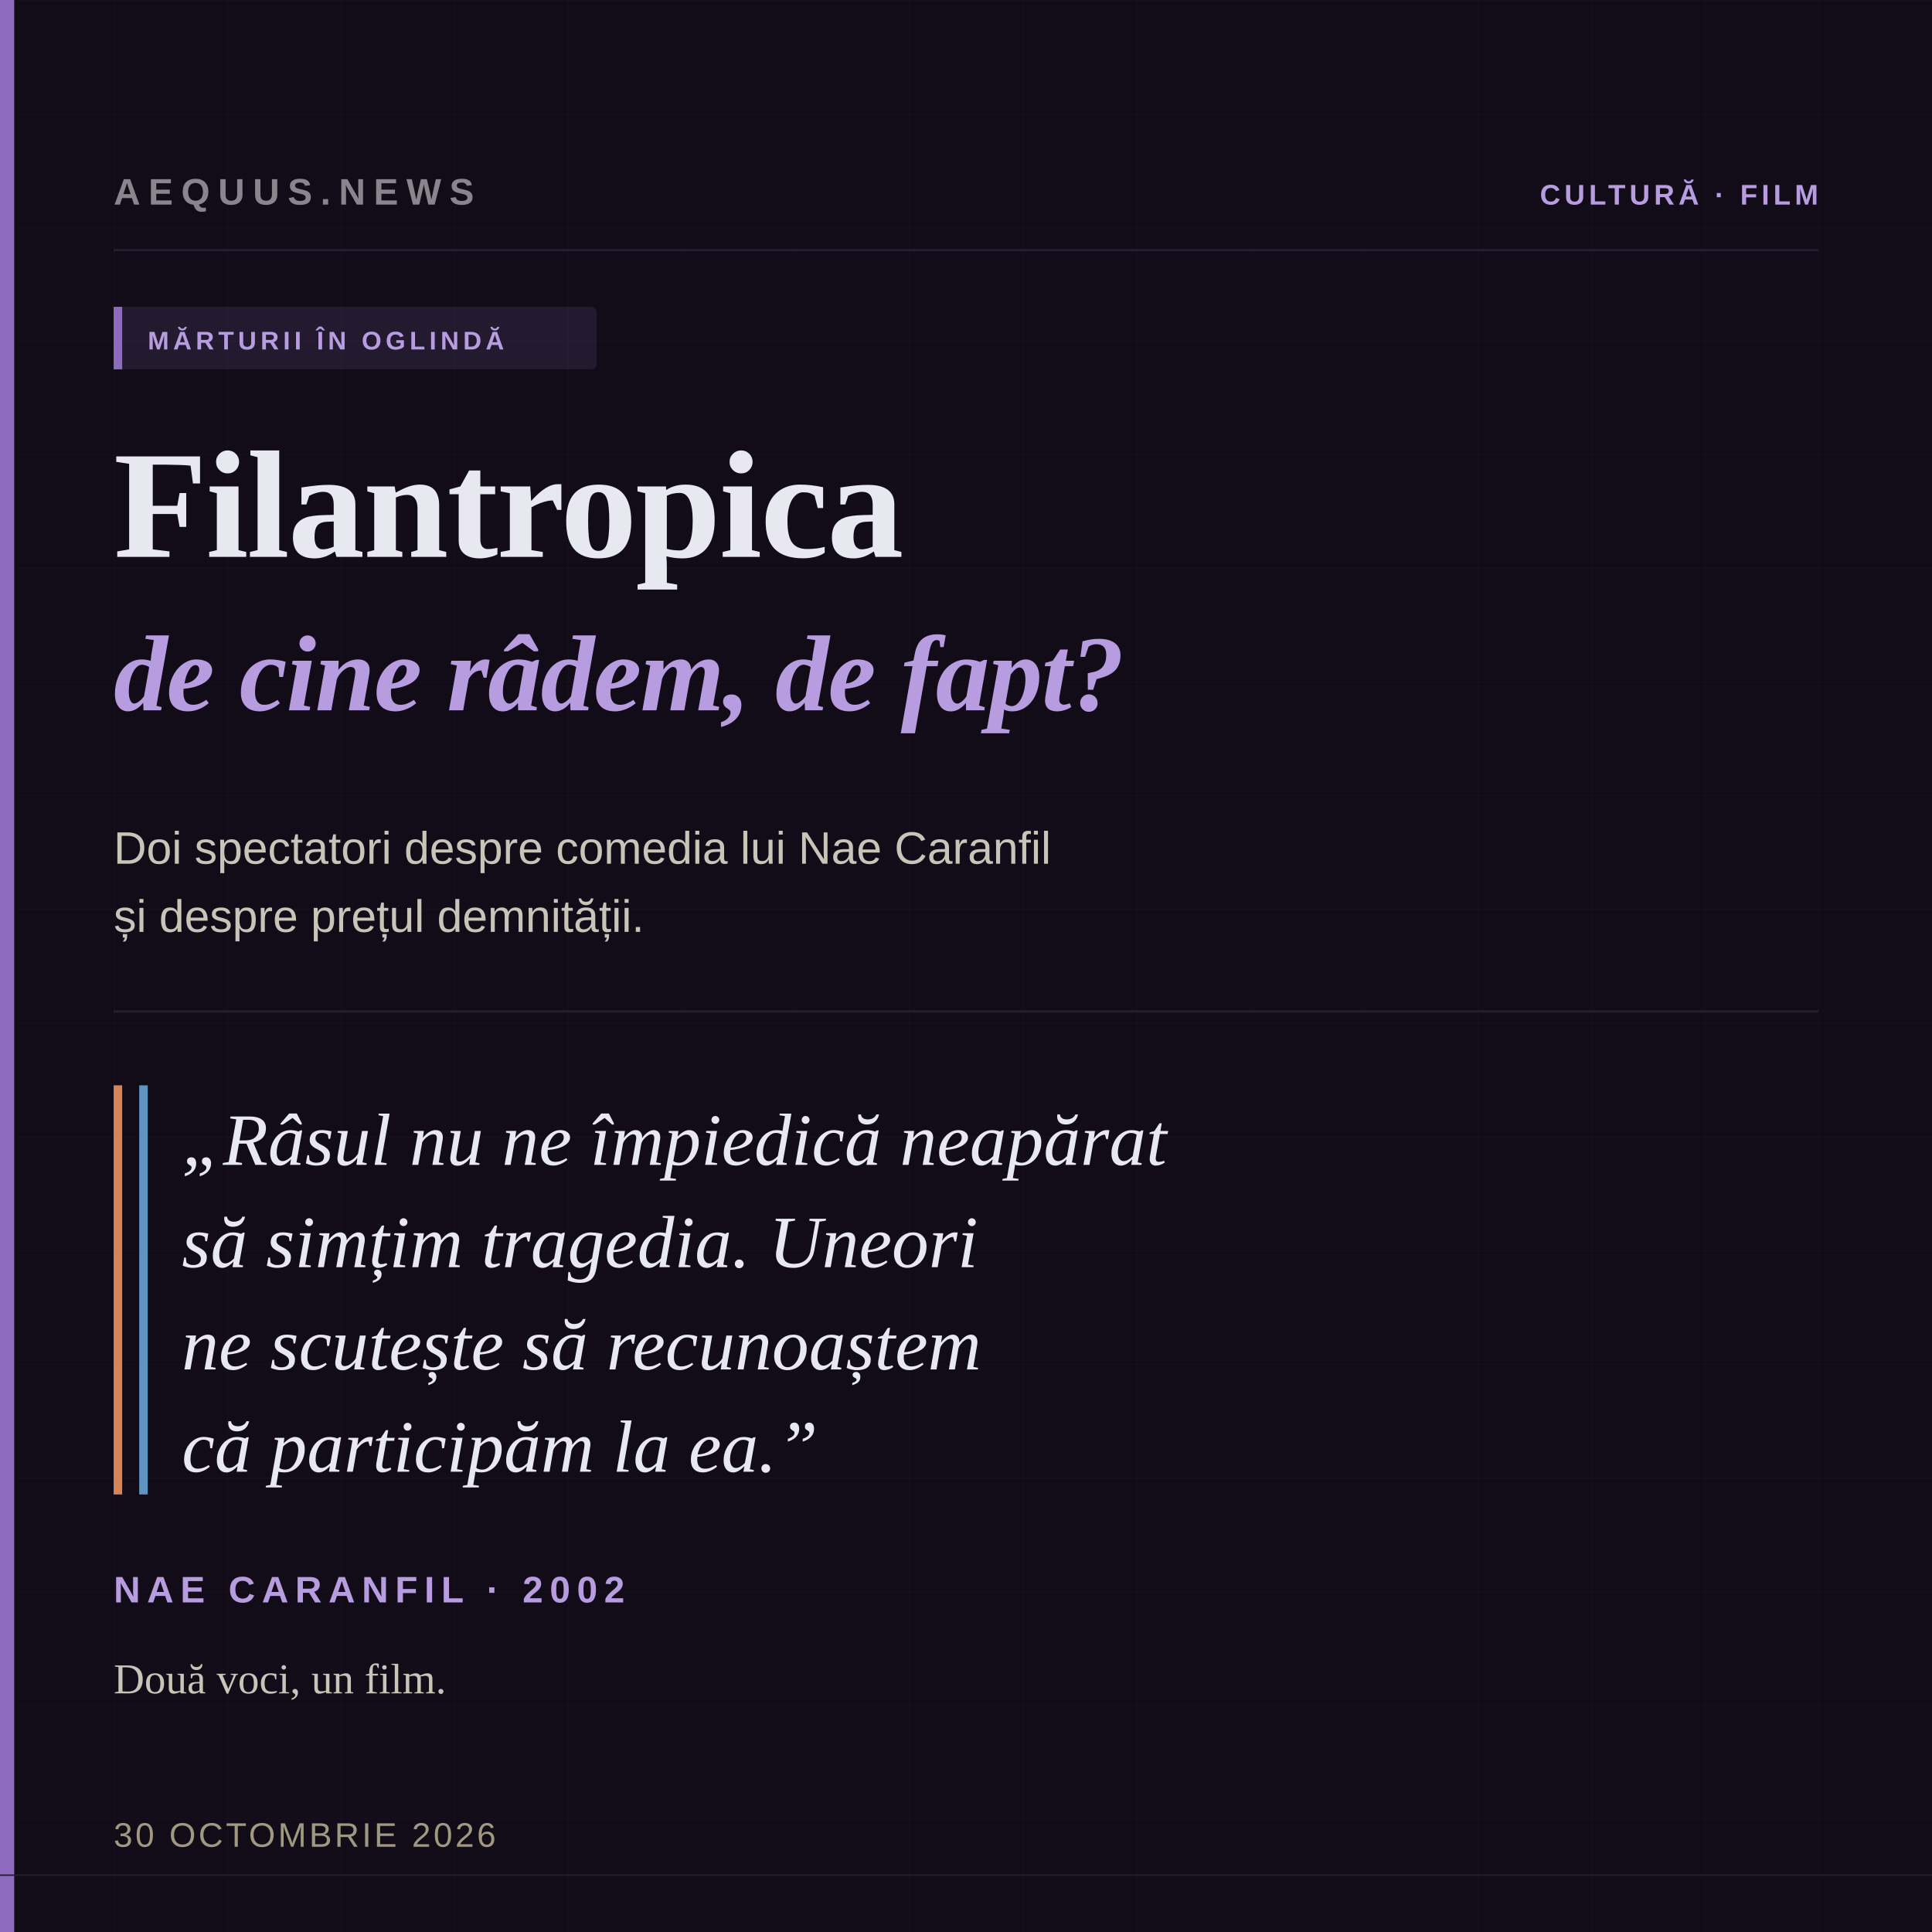
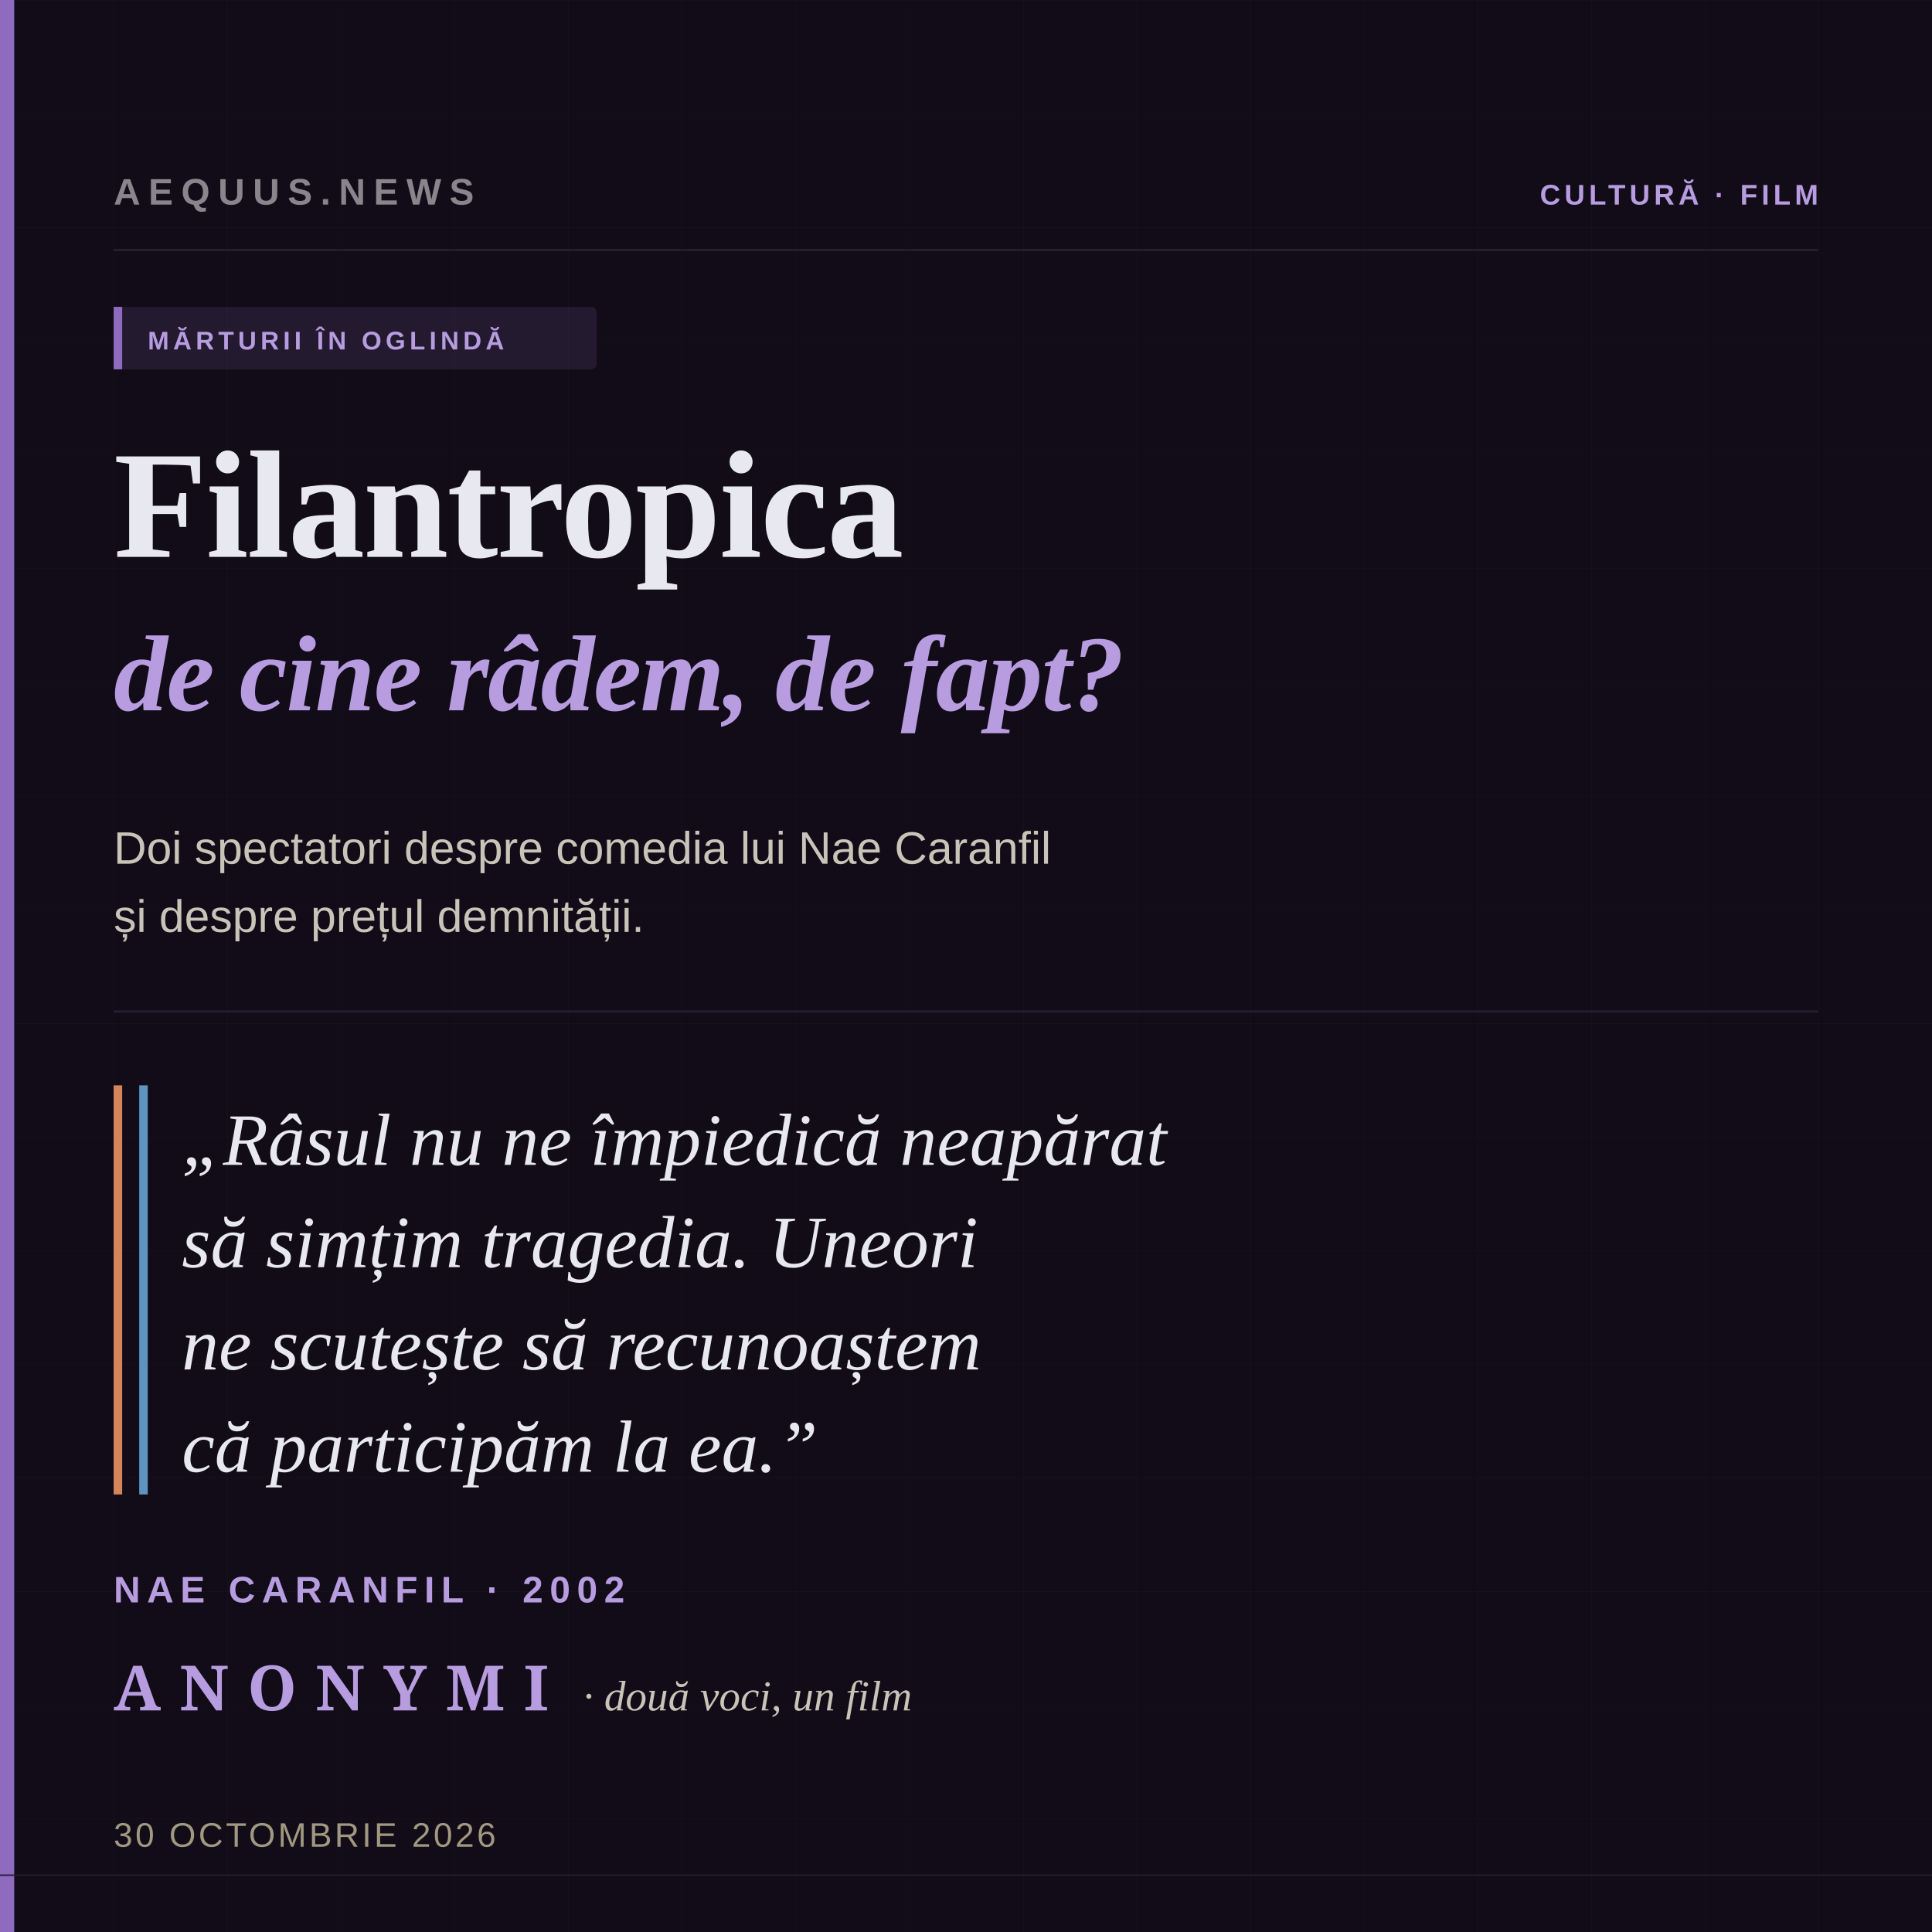
<svg xmlns="http://www.w3.org/2000/svg" viewBox="0 0 680 680" width="680" height="680">
  <rect width="680" height="680" fill="#110c18" />
  <defs>
    <pattern id="grid" width="40" height="40" patternUnits="userSpaceOnUse">
      <path d="M 40 0 L 0 0 0 40" fill="none" stroke="#ffffff" stroke-width="0.15" opacity="0.06" />
    </pattern>
  </defs>
  <rect width="680" height="680" fill="url(#grid)" />
  <rect x="0" y="0" width="5" height="680" fill="#8e6bbf" />
  <text x="40" y="72" font-family="'Helvetica Neue', Arial, sans-serif" font-size="13" font-weight="800" fill="#ffffff" letter-spacing="0.22em" opacity="0.5">AEQUUS.NEWS</text>
  <text x="640" y="72" font-family="'Helvetica Neue', Arial, sans-serif" font-size="10" font-weight="700" fill="#b89ce0" letter-spacing="0.14em" text-anchor="end">CULTURĂ · FILM</text>
  <line x1="40" y1="88" x2="640" y2="88" stroke="#251d30" stroke-width="0.8" />
  <rect x="40" y="108" width="170" height="22" rx="2" fill="rgba(142,107,191,0.15)" />
  <rect x="40" y="108" width="3" height="22" fill="#8e6bbf" />
  <text x="52" y="123" font-family="'Helvetica Neue', Arial, sans-serif" font-size="9" font-weight="700" fill="#b89ce0" letter-spacing="0.16em">MĂRTURII ÎN OGLINDĂ</text>
  <text x="40" y="196" font-family="Georgia, 'Times New Roman', serif" font-size="54" font-weight="700" fill="#e8e8f0" letter-spacing="-0.01em">Filantropica</text>
  <text x="40" y="250" font-family="Georgia, 'Times New Roman', serif" font-size="38" font-weight="700" font-style="italic" fill="#b89ce0" letter-spacing="-0.01em">de cine râdem, de fapt?</text>
  <text x="40" y="304" font-family="'Helvetica Neue', Arial, sans-serif" font-size="16" fill="#c8c4b8">Doi spectatori despre comedia lui Nae Caranfil</text>
  <text x="40" y="328" font-family="'Helvetica Neue', Arial, sans-serif" font-size="16" fill="#c8c4b8">și despre prețul demnității.</text>
  <line x1="40" y1="356" x2="640" y2="356" stroke="#251d30" stroke-width="0.8" />
  <rect x="40" y="382" width="3" height="144" fill="#d68559" />
  <rect x="49" y="382" width="3" height="144" fill="#5f93c0" />
  <text x="64" y="410" font-family="Georgia, 'Times New Roman', serif" font-size="26" font-style="italic" fill="#e8e8f0">„Râsul nu ne împiedică neapărat</text>
  <text x="64" y="446" font-family="Georgia, 'Times New Roman', serif" font-size="26" font-style="italic" fill="#e8e8f0">să simțim tragedia. Uneori</text>
  <text x="64" y="482" font-family="Georgia, 'Times New Roman', serif" font-size="26" font-style="italic" fill="#e8e8f0">ne scutește să recunoaștem</text>
  <text x="64" y="518" font-family="Georgia, 'Times New Roman', serif" font-size="26" font-style="italic" fill="#e8e8f0">că participăm la ea.”</text>
  <text x="40" y="564" font-family="'Helvetica Neue', Arial, sans-serif" font-size="13" font-weight="700" fill="#b89ce0" letter-spacing="0.18em">NAE CARANFIL · 2002</text>
-   <text x="40" y="596" font-family="Georgia, 'Times New Roman', serif" font-size="15" fill="#c8c4b8">Două voci, un film.</text>
+   <text x="40" y="602" font-family="Cinzel, Georgia, serif" font-size="22" font-weight="600" fill="#b89ce0" letter-spacing="0.3em">ANONYMI<tspan font-family="Georgia, 'Times New Roman', serif" font-size="15" font-weight="normal" font-style="italic" fill="#c8c4b8" letter-spacing="0" dx="12">· două voci, un film</tspan>
+   </text>
  <line x1="0" y1="660" x2="680" y2="660" stroke="#251d30" stroke-width="0.5" />
  <text x="40" y="650" font-family="Arial, sans-serif" font-size="12" fill="#a09880" letter-spacing="0.08em">30 OCTOMBRIE 2026</text>
</svg>
